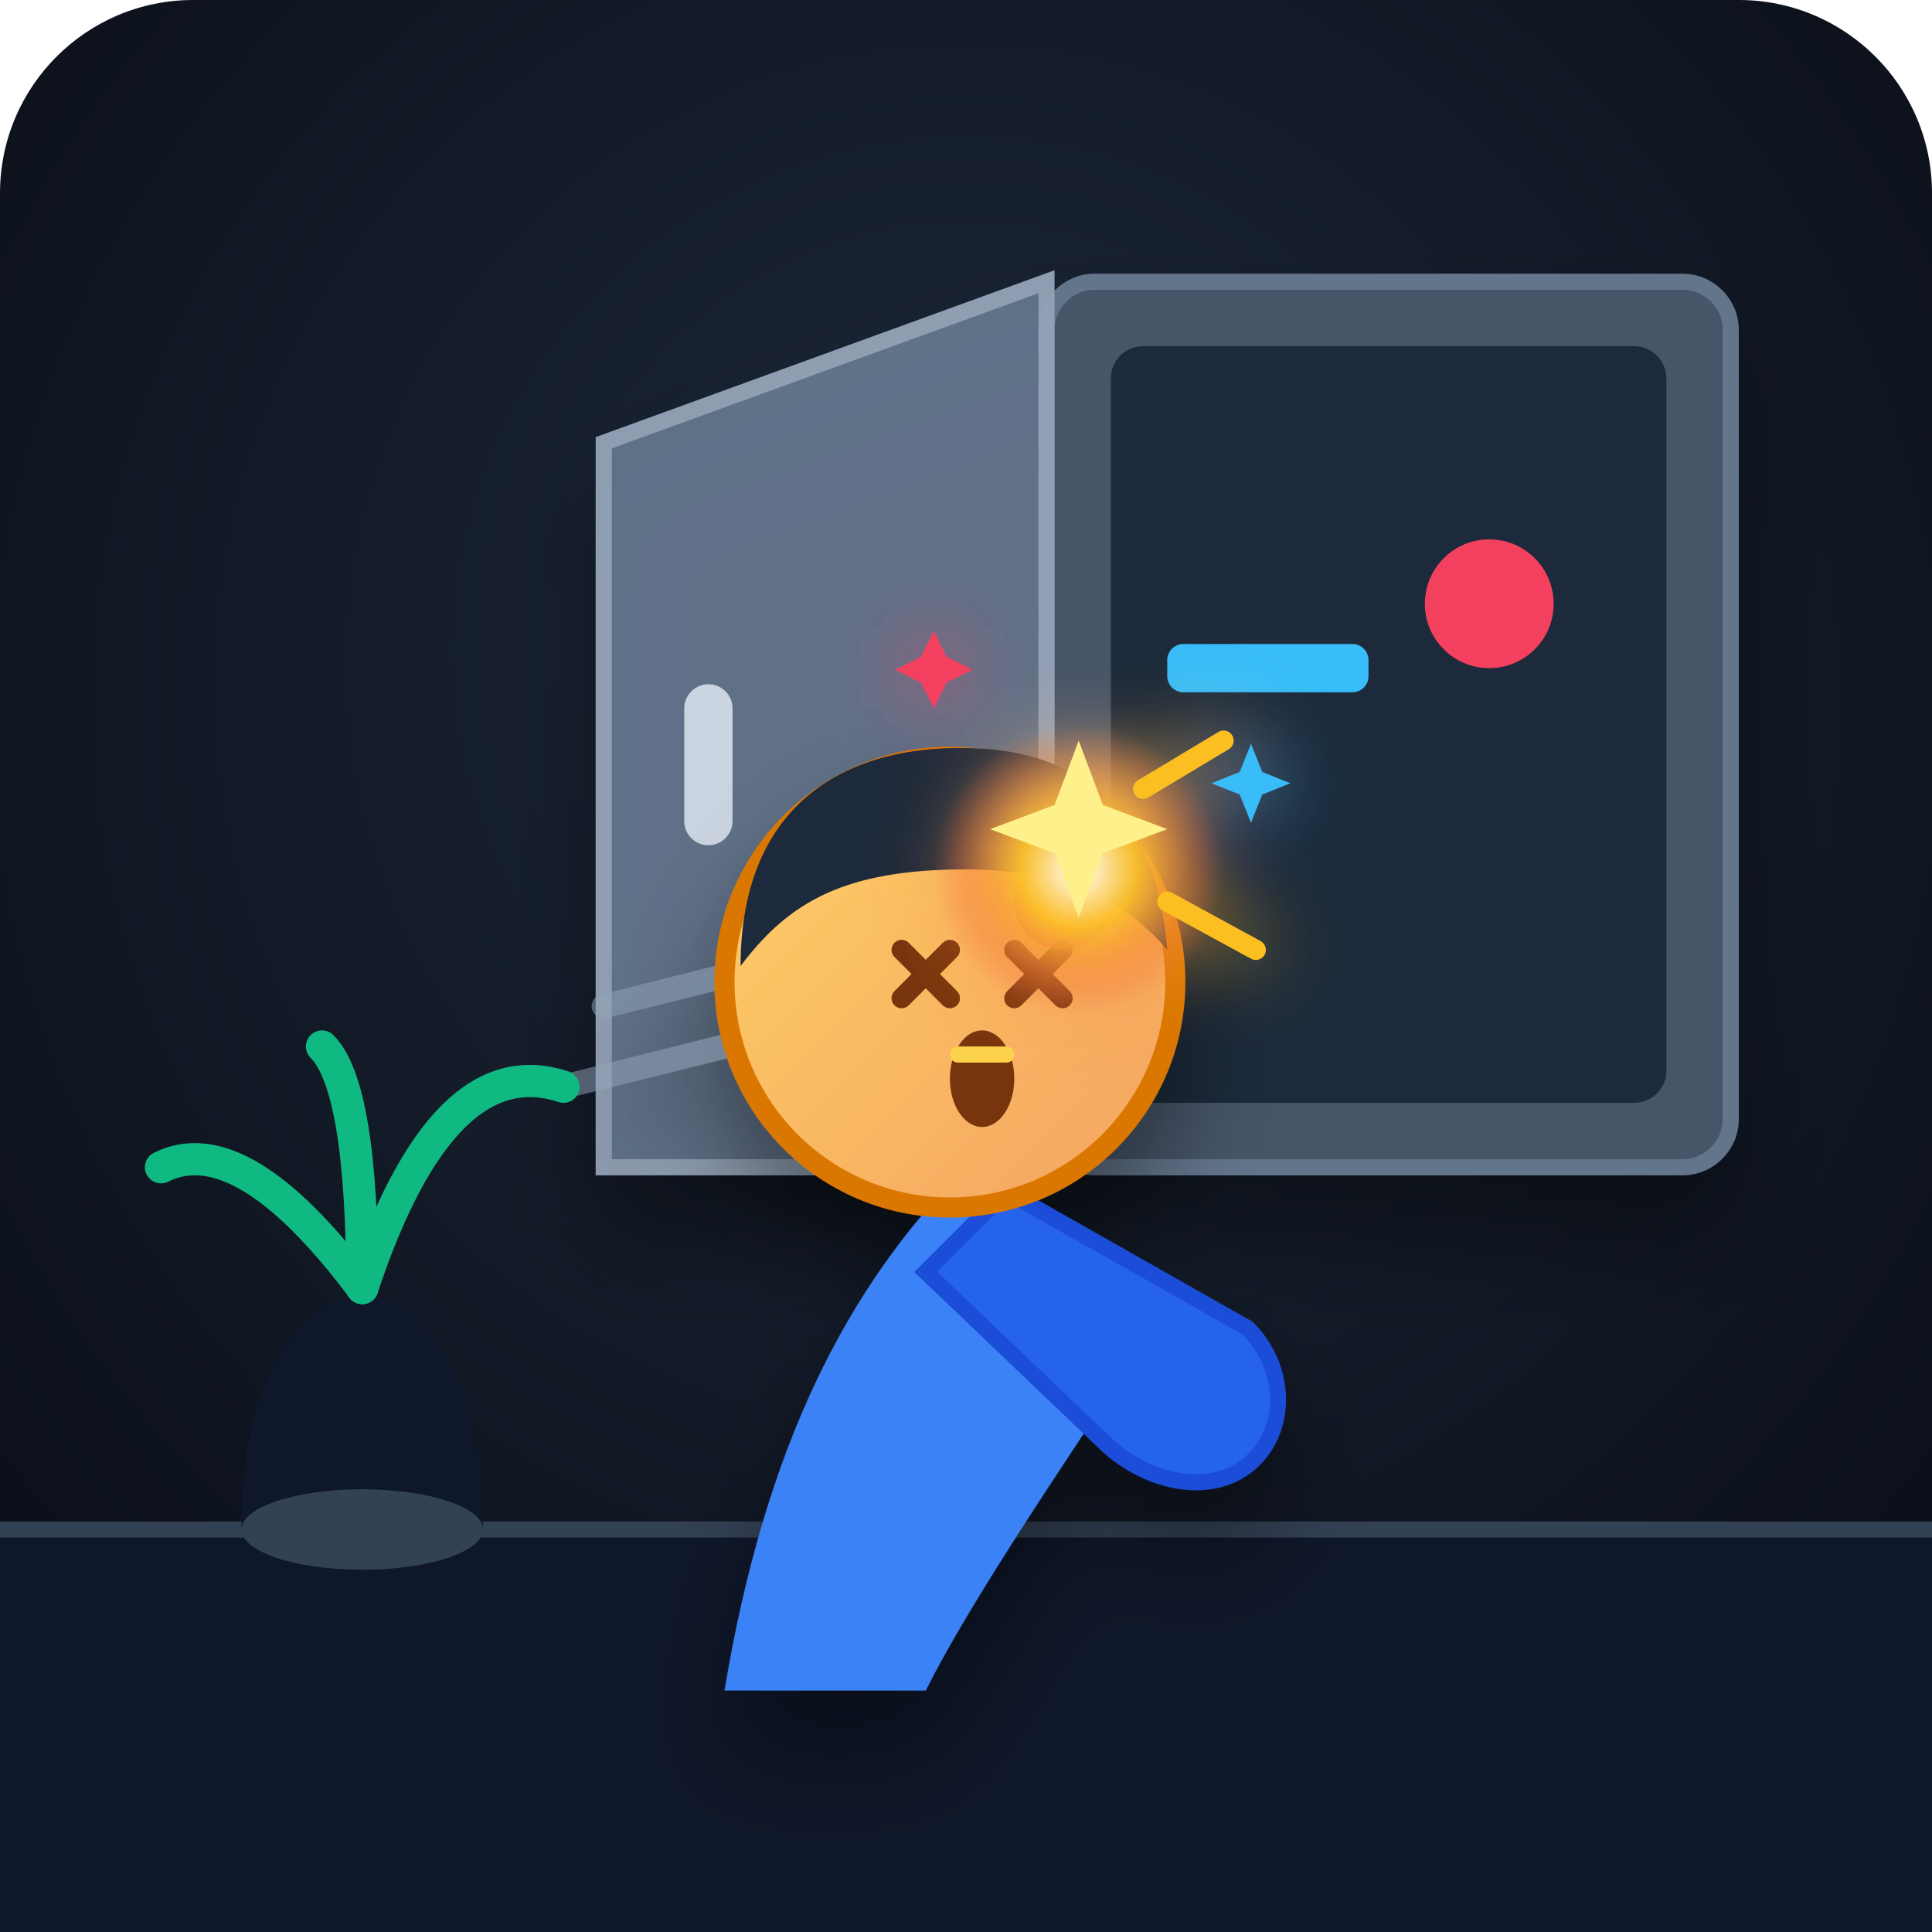
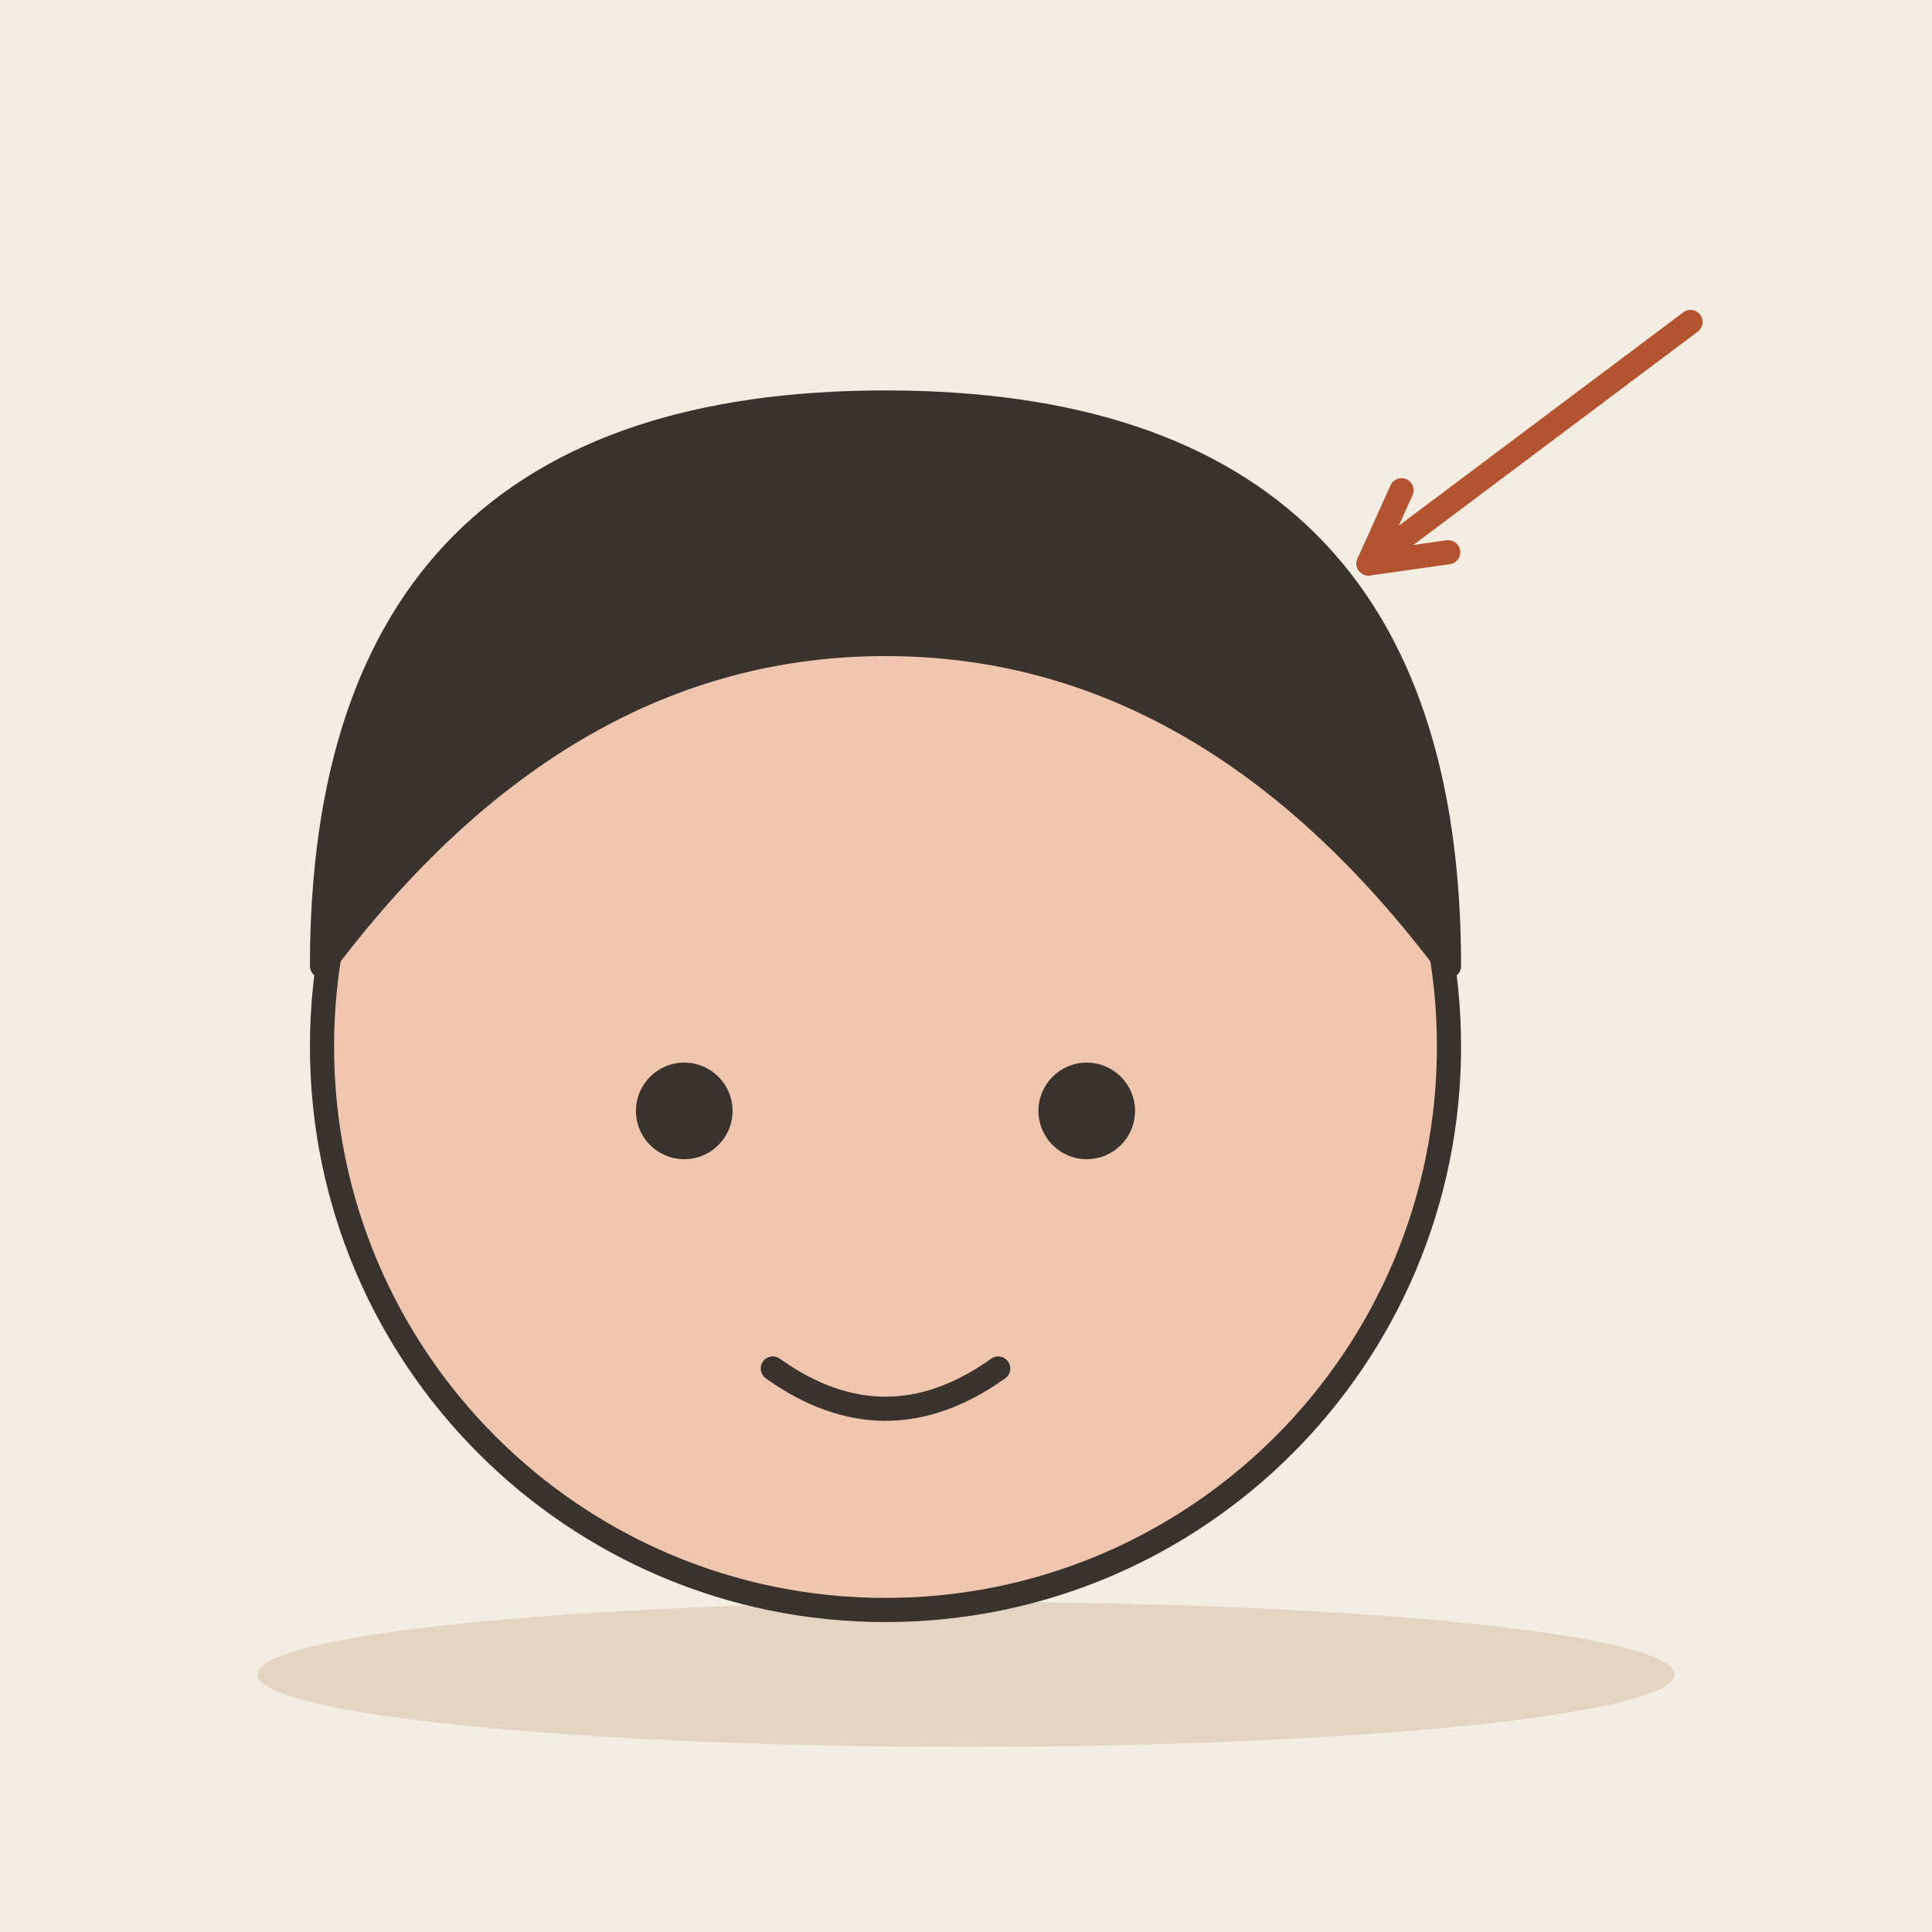
- <svg xmlns="http://www.w3.org/2000/svg" viewBox="0 0 240 240">
-   <defs>
-     <radialGradient id="bgGlow" cx="50%" cy="40%" r="70%" fx="50%" fy="30%">
-       <stop offset="0%" stop-color="#1e293b" />
-       <stop offset="100%" stop-color="#090d16" />
-     </radialGradient>
-     <linearGradient id="skinGrad" x1="0%" y1="0%" x2="100%" y2="100%">
-       <stop offset="0%" stop-color="#ffd166" />
-       <stop offset="100%" stop-color="#f4a261" />
-     </linearGradient>
-     <linearGradient id="wallGrad" x1="0%" y1="0%" x2="0%" y2="100%">
-       <stop offset="0%" stop-color="#334155" />
-       <stop offset="100%" stop-color="#1e293b" />
-     </linearGradient>
-     <radialGradient id="impactGlow" cx="50%" cy="50%" r="50%">
-       <stop offset="0%" stop-color="#ffffff" stop-opacity="1" />
-       <stop offset="40%" stop-color="#fbbf24" stop-opacity="0.9" />
-       <stop offset="100%" stop-color="#ef4444" stop-opacity="0" />
-     </radialGradient>
-     <filter id="shadow" x="-20%" y="-20%" width="140%" height="140%">
-       <feDropShadow dx="0" dy="8" stdDeviation="6" flood-color="#000000" flood-opacity="0.4" />
-     </filter>
-     <filter id="glow" x="-30%" y="-30%" width="160%" height="160%">
-       <feGaussianBlur stdDeviation="5" result="blur" />
-       <feComposite in="SourceGraphic" in2="blur" operator="over" />
-     </filter>
-   </defs>
-   <rect width="240" height="240" rx="24" fill="url(#bgGlow)" />
-   <path d="M 0 190 L 240 190 L 240 240 L 0 240 Z" fill="#0f172a" />
-   <line x1="0" y1="190" x2="240" y2="190" stroke="#334155" stroke-width="2" />
-   <g filter="url(#shadow)">
-     <rect x="130" y="35" width="85" height="110" rx="6" fill="#475569" stroke="#64748b" stroke-width="2" />
-     <rect x="138" y="43" width="69" height="94" rx="4" fill="#1e293b" />
-     <path d="M 130 35 L 75 55 L 75 145 L 130 145 Z" fill="#64748b" stroke="#94a3b8" stroke-width="2" opacity="0.95" />
-     <rect x="85" y="85" width="6" height="20" rx="3" fill="#cbd5e1" />
-     <rect x="145" y="80" width="25" height="6" rx="2" fill="#38bdf8" />
-     <circle cx="185" cy="75" r="8" fill="#f43f5e" />
-   </g>
-   <g filter="url(#shadow)">
-     <path d="M 90 210 C 95 180, 105 160, 120 145 L 140 170 C 130 185, 120 200, 115 210 Z" fill="#3b82f6" />
-     <path d="M 125 148 L 155 165 C 160 170, 160 178, 155 182 C 150 186, 142 184, 137 179 L 115 158 Z" fill="#2563eb" stroke="#1d4ed8" stroke-width="2" />
-     <g id="headNode">
-       <path d="M 75 125 L 95 120" stroke="#94a3b8" stroke-width="3" stroke-linecap="round" opacity="0.5" />
-       <path d="M 70 135 L 90 130" stroke="#94a3b8" stroke-width="3" stroke-linecap="round" opacity="0.5" />
-       <circle cx="118" cy="122" r="28" fill="url(#skinGrad)" stroke="#d97706" stroke-width="2.5" />
-       <path d="M 92 120 C 92 100, 105 92, 122 93 C 138 94, 144 105, 145 118 C 140 112, 132 108, 120 108 C 105 108, 98 112, 92 120 Z" fill="#1e293b" />
-       <path d="M 112 118 L 118 124 M 118 118 L 112 124" stroke="#78350f" stroke-width="2.5" stroke-linecap="round" />
-       <path d="M 126 118 L 132 124 M 132 118 L 126 124" stroke="#78350f" stroke-width="2.5" stroke-linecap="round" />
-       <ellipse cx="122" cy="134" rx="4" ry="6" fill="#78350f" />
-       <path d="M 119 131 L 125 131" stroke="#fcd34d" stroke-width="2" stroke-linecap="round" />
-       <circle cx="132" cy="112" r="6" fill="#ef4444" opacity="0.6" />
-     </g>
-   </g>
-   <g filter="url(#glow)">
-     <circle cx="134" cy="108" r="18" fill="url(#impactGlow)" />
-     <path d="M 134 92 L 137 100 L 145 103 L 137 106 L 134 114 L 131 106 L 123 103 L 131 100 Z" fill="#fef08a" />
-     <path d="M 152 102 L 154 107 L 159 109 L 154 111 L 152 116 L 150 111 L 145 109 L 150 107 Z" fill="#38bdf8" transform="scale(0.7) translate(70, 30)" />
-     <path d="M 115 88 L 117 92 L 121 94 L 117 96 L 115 100 L 113 96 L 109 94 L 113 92 Z" fill="#f43f5e" transform="scale(0.8) translate(30, 10)" />
-     <path d="M 142 98 L 152 92 M 145 112 L 156 118" stroke="#fbbf24" stroke-width="2.5" stroke-linecap="round" />
-   </g>
-   <path d="M 30 190 Q 30 165 45 160 Q 60 165 60 190 Z" fill="#0f172a" />
-   <ellipse cx="45" cy="190" rx="15" ry="5" fill="#334155" />
-   <path d="M 45 160 Q 30 140 20 145" stroke="#10b981" stroke-width="4" stroke-linecap="round" fill="none" />
-   <path d="M 45 160 Q 55 130 70 135" stroke="#10b981" stroke-width="4" stroke-linecap="round" fill="none" />
-   <path d="M 45 160 Q 45 135 40 130" stroke="#10b981" stroke-width="4" stroke-linecap="round" fill="none" />
+ <svg xmlns="http://www.w3.org/2000/svg" viewBox="0 0 240 240" data-style="editorial">
+   <rect width="240" height="240" fill="#F4EDE2" />
+   <ellipse cx="120" cy="208" rx="88" ry="9" fill="#E3D5C1" />
+   <circle cx="110" cy="130" r="70" fill="#F0C7AE" stroke="#3A332D" stroke-width="3" stroke-linecap="round" stroke-linejoin="round" />
+   <path d="M40 120Q40 50 110 50Q180 50 180 120Q150 80 110 80Q70 80 40 120Z" fill="#3A332D" stroke="#3A332D" stroke-width="3" stroke-linecap="round" stroke-linejoin="round" />
+   <circle cx="85" cy="138" r="6" fill="#3A332D" />
+   <circle cx="135" cy="138" r="6" fill="#3A332D" />
+   <path d="M96 170Q110 180 124 170" fill="none" stroke="#3A332D" stroke-width="3" stroke-linecap="round" stroke-linejoin="round" />
+   <path d="M210 40L170 70" stroke="#B4532F" stroke-width="3" stroke-linecap="round" fill="none" />
+   <path d="M174.1 60.9L170 70L179.9 68.6" fill="none" stroke="#B4532F" stroke-width="3" stroke-linecap="round" stroke-linejoin="round" />
</svg>
